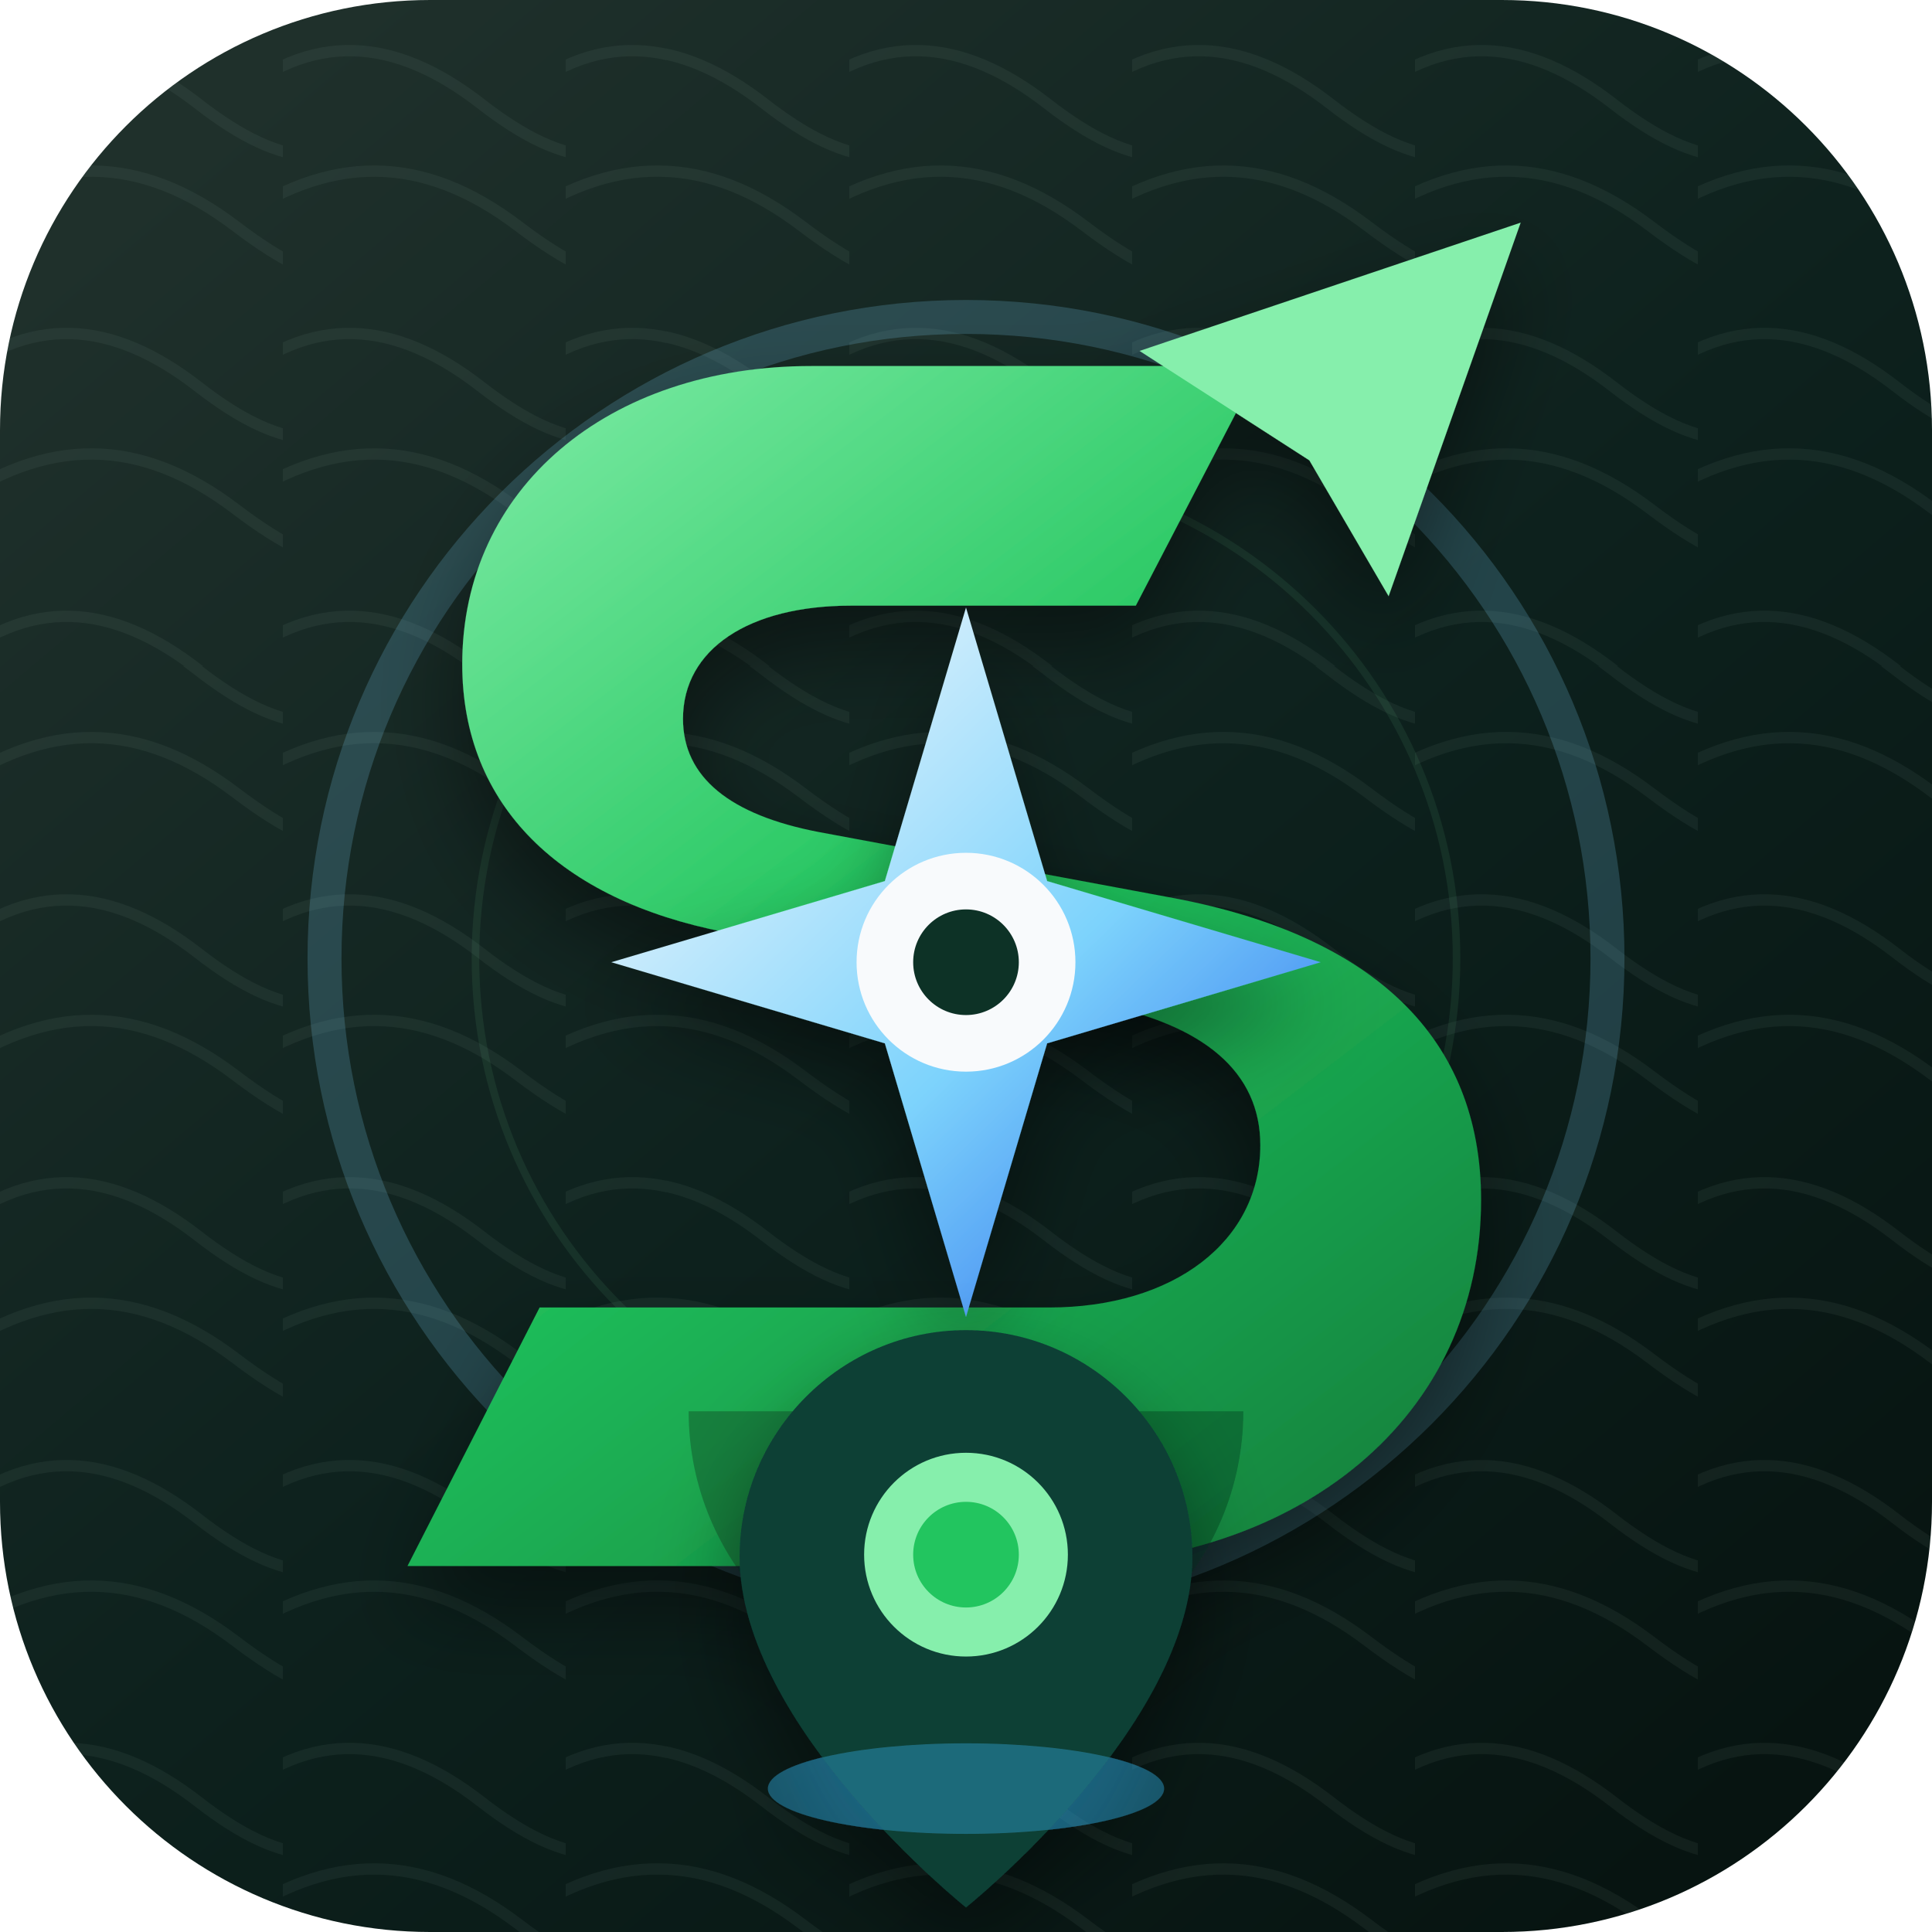
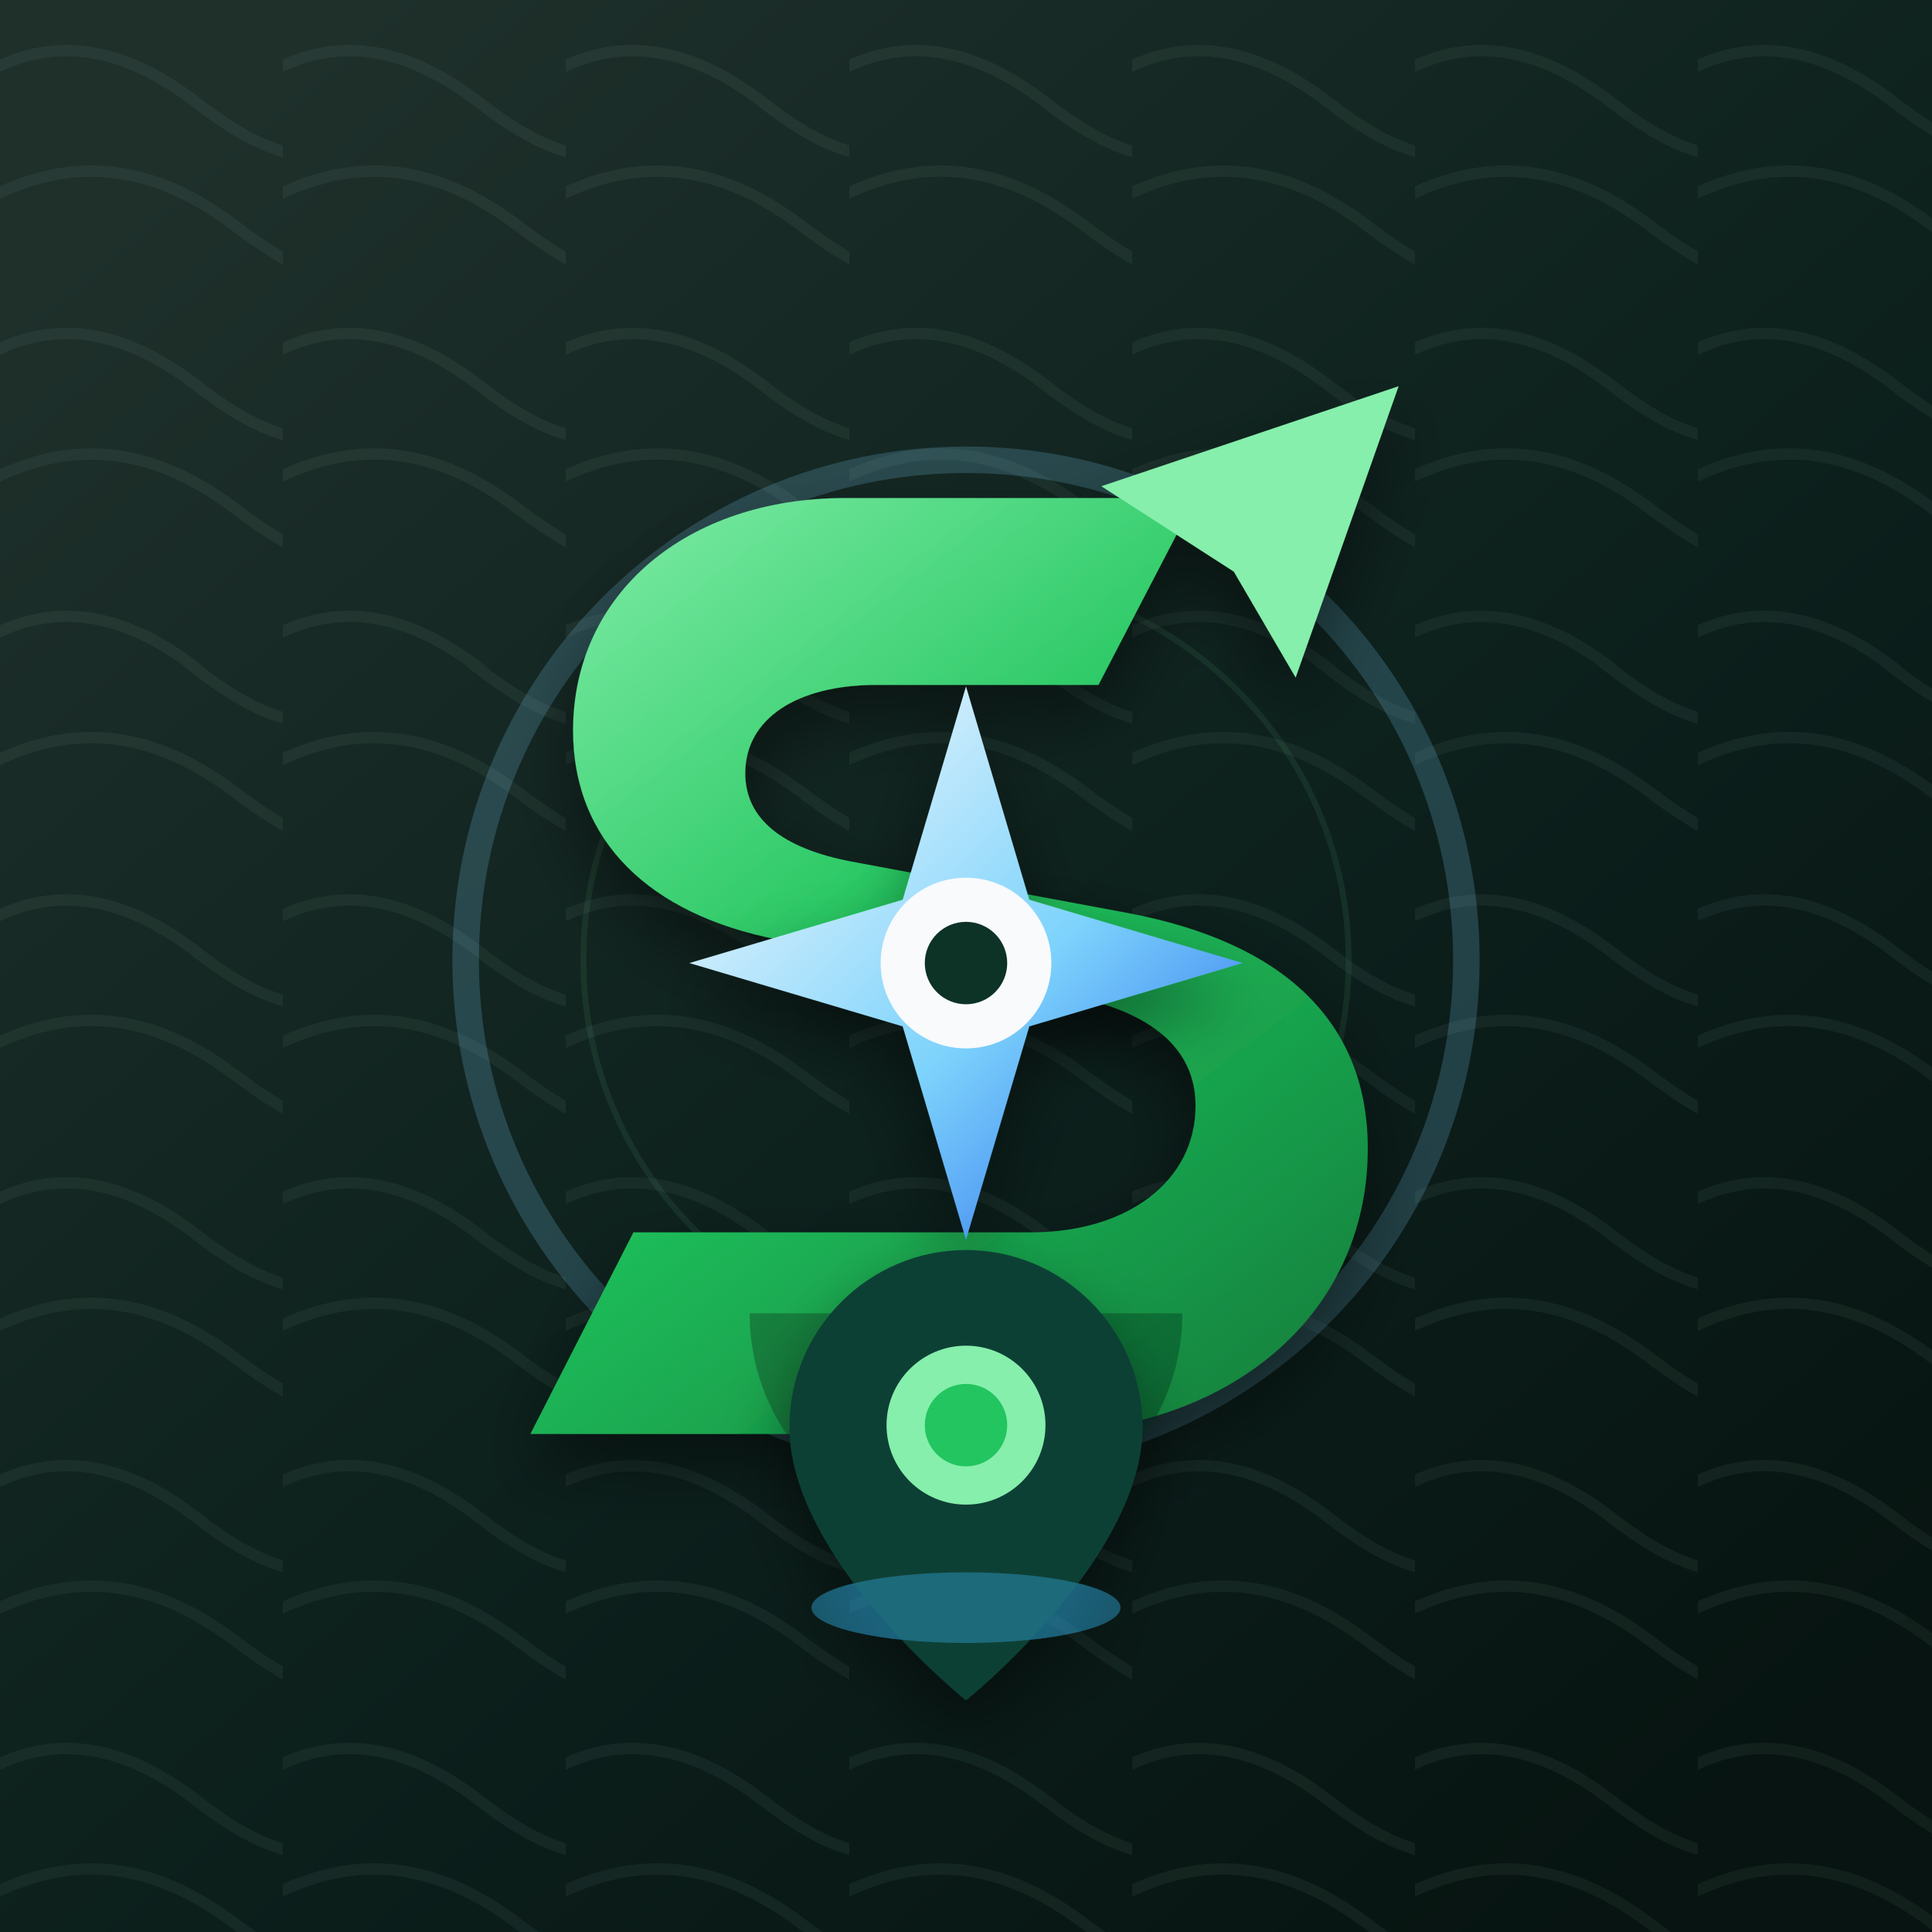
<svg xmlns="http://www.w3.org/2000/svg" viewBox="0 0 1024 1024" role="img" aria-label="SAGA">
  <defs>
    <linearGradient id="bg" x1="120" y1="60" x2="900" y2="980" gradientUnits="userSpaceOnUse">
      <stop stop-color="#1f302b" />
      <stop offset=".52" stop-color="#0d211d" />
      <stop offset="1" stop-color="#071411" />
    </linearGradient>
    <linearGradient id="green" x1="240" y1="170" x2="760" y2="850" gradientUnits="userSpaceOnUse">
      <stop stop-color="#86efac" />
      <stop offset=".45" stop-color="#22c55e" />
      <stop offset="1" stop-color="#0f7a3a" />
    </linearGradient>
    <linearGradient id="blue" x1="340" y1="350" x2="680" y2="700" gradientUnits="userSpaceOnUse">
      <stop stop-color="#f8fafc" />
      <stop offset=".55" stop-color="#7dd3fc" />
      <stop offset="1" stop-color="#2563eb" />
    </linearGradient>
    <filter id="shadow" x="-20%" y="-20%" width="140%" height="140%">
      <feDropShadow dx="0" dy="22" stdDeviation="22" flood-color="#000000" flood-opacity=".42" />
    </filter>
    <pattern id="topo" width="150" height="150" patternUnits="userSpaceOnUse">
      <path d="M-30 55C15 15 60 20 105 55S185 95 230 55M-30 120C25 80 75 82 125 120S205 160 250 120" fill="none" stroke="#d1fae5" stroke-opacity=".055" stroke-width="6" />
    </pattern>
  </defs>
-   <rect x="0" y="0" width="1024" height="1024" rx="228" fill="url(#bg)" />
-   <rect x="0" y="0" width="1024" height="1024" rx="228" fill="url(#topo)" />
-   <circle cx="512" cy="508" r="340" fill="none" stroke="#7dd3fc" stroke-opacity=".20" stroke-width="18" />
-   <circle cx="512" cy="508" r="260" fill="none" stroke="#86efac" stroke-opacity=".08" stroke-width="4" />
-   <g filter="url(#shadow)">
-     <path d="M668 194H430c-108 0-185 65-185 158 0 75 52 125 139 142l198 38c56 11 86 36 86 75 0 51-46 86-112 86H286l-70 137h338c136 0 231-80 231-194 0-86-57-140-163-160l-188-35c-47-9-72-29-72-60 0-37 35-60 89-60h151z" fill="url(#green)" />
-     <path d="M604 186l202-68-70 198-42-72z" fill="#86efac" />
-     <path d="M365 748a126 126 0 0 0 294 0h-96a37 37 0 0 1-74 0z" fill="#052e16" opacity=".35" />
-   </g>
-   <g filter="url(#shadow)">
-     <path d="M512 322l43 145 145 43-145 43-43 145-43-145-145-43 145-43z" fill="url(#blue)" />
-     <circle cx="512" cy="510" r="58" fill="#f8fafc" />
-     <circle cx="512" cy="510" r="28" fill="#0f3028" />
-   </g>
-   <g filter="url(#shadow)">
-     <path d="M512 705c66 0 120 54 120 120 0 90-120 186-120 186s-120-96-120-186c0-66 54-120 120-120z" fill="#0f3f36" />
-     <circle cx="512" cy="824" r="54" fill="#86efac" />
-     <circle cx="512" cy="824" r="28" fill="#22c55e" />
-     <ellipse cx="512" cy="948" rx="105" ry="24" fill="#38bdf8" opacity=".35" />
+   <rect x="0" y="0" width="1024" height="1024" fill="url(#bg)" />
+   <rect x="0" y="0" width="1024" height="1024" fill="url(#topo)" />
+   <g transform="translate(512 512) scale(.78) translate(-512 -512)">
+     <circle cx="512" cy="508" r="340" fill="none" stroke="#7dd3fc" stroke-opacity=".20" stroke-width="18" />
+     <circle cx="512" cy="508" r="260" fill="none" stroke="#86efac" stroke-opacity=".08" stroke-width="4" />
+     <g filter="url(#shadow)">
+       <path d="M668 194H430c-108 0-185 65-185 158 0 75 52 125 139 142l198 38c56 11 86 36 86 75 0 51-46 86-112 86H286l-70 137h338c136 0 231-80 231-194 0-86-57-140-163-160l-188-35c-47-9-72-29-72-60 0-37 35-60 89-60h151z" fill="url(#green)" />
+       <path d="M604 186l202-68-70 198-42-72z" fill="#86efac" />
+       <path d="M365 748a126 126 0 0 0 294 0h-96a37 37 0 0 1-74 0z" fill="#052e16" opacity=".35" />
+     </g>
+     <g filter="url(#shadow)">
+       <path d="M512 322l43 145 145 43-145 43-43 145-43-145-145-43 145-43z" fill="url(#blue)" />
+       <circle cx="512" cy="510" r="58" fill="#f8fafc" />
+       <circle cx="512" cy="510" r="28" fill="#0f3028" />
+     </g>
+     <g filter="url(#shadow)">
+       <path d="M512 705c66 0 120 54 120 120 0 90-120 186-120 186s-120-96-120-186c0-66 54-120 120-120z" fill="#0f3f36" />
+       <circle cx="512" cy="824" r="54" fill="#86efac" />
+       <circle cx="512" cy="824" r="28" fill="#22c55e" />
+       <ellipse cx="512" cy="948" rx="105" ry="24" fill="#38bdf8" opacity=".35" />
+     </g>
  </g>
</svg>
